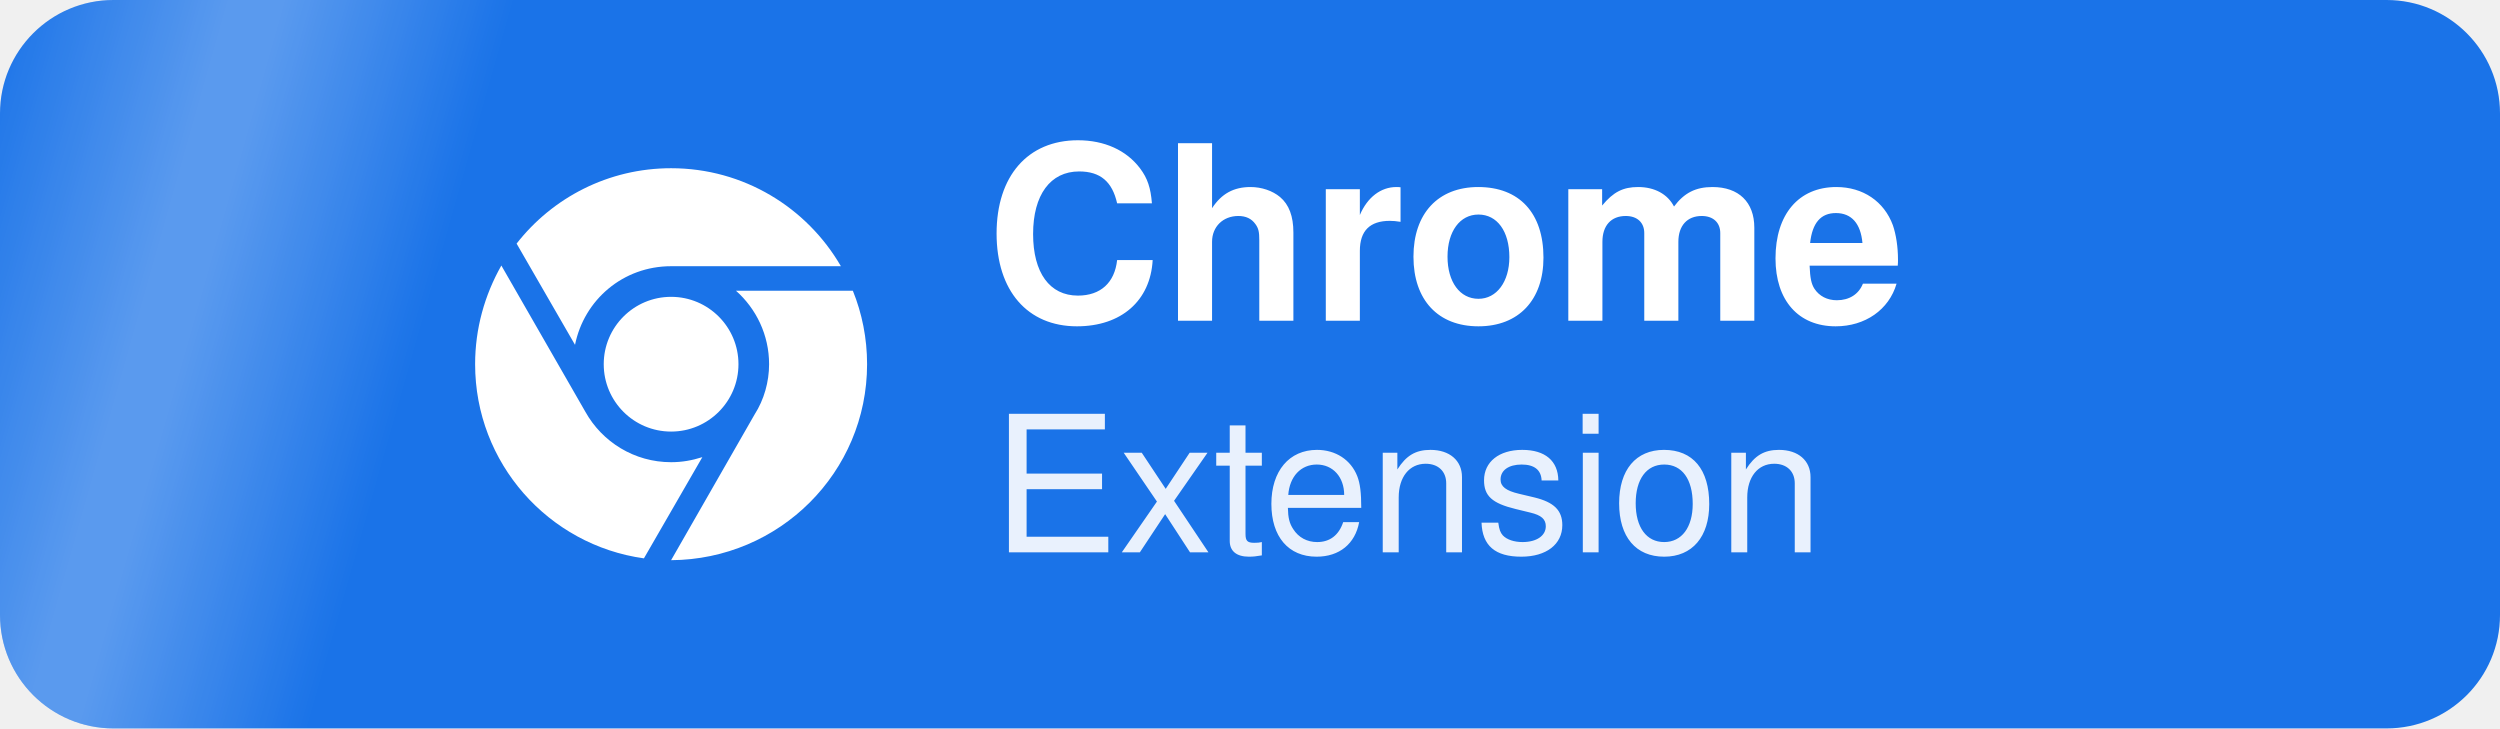
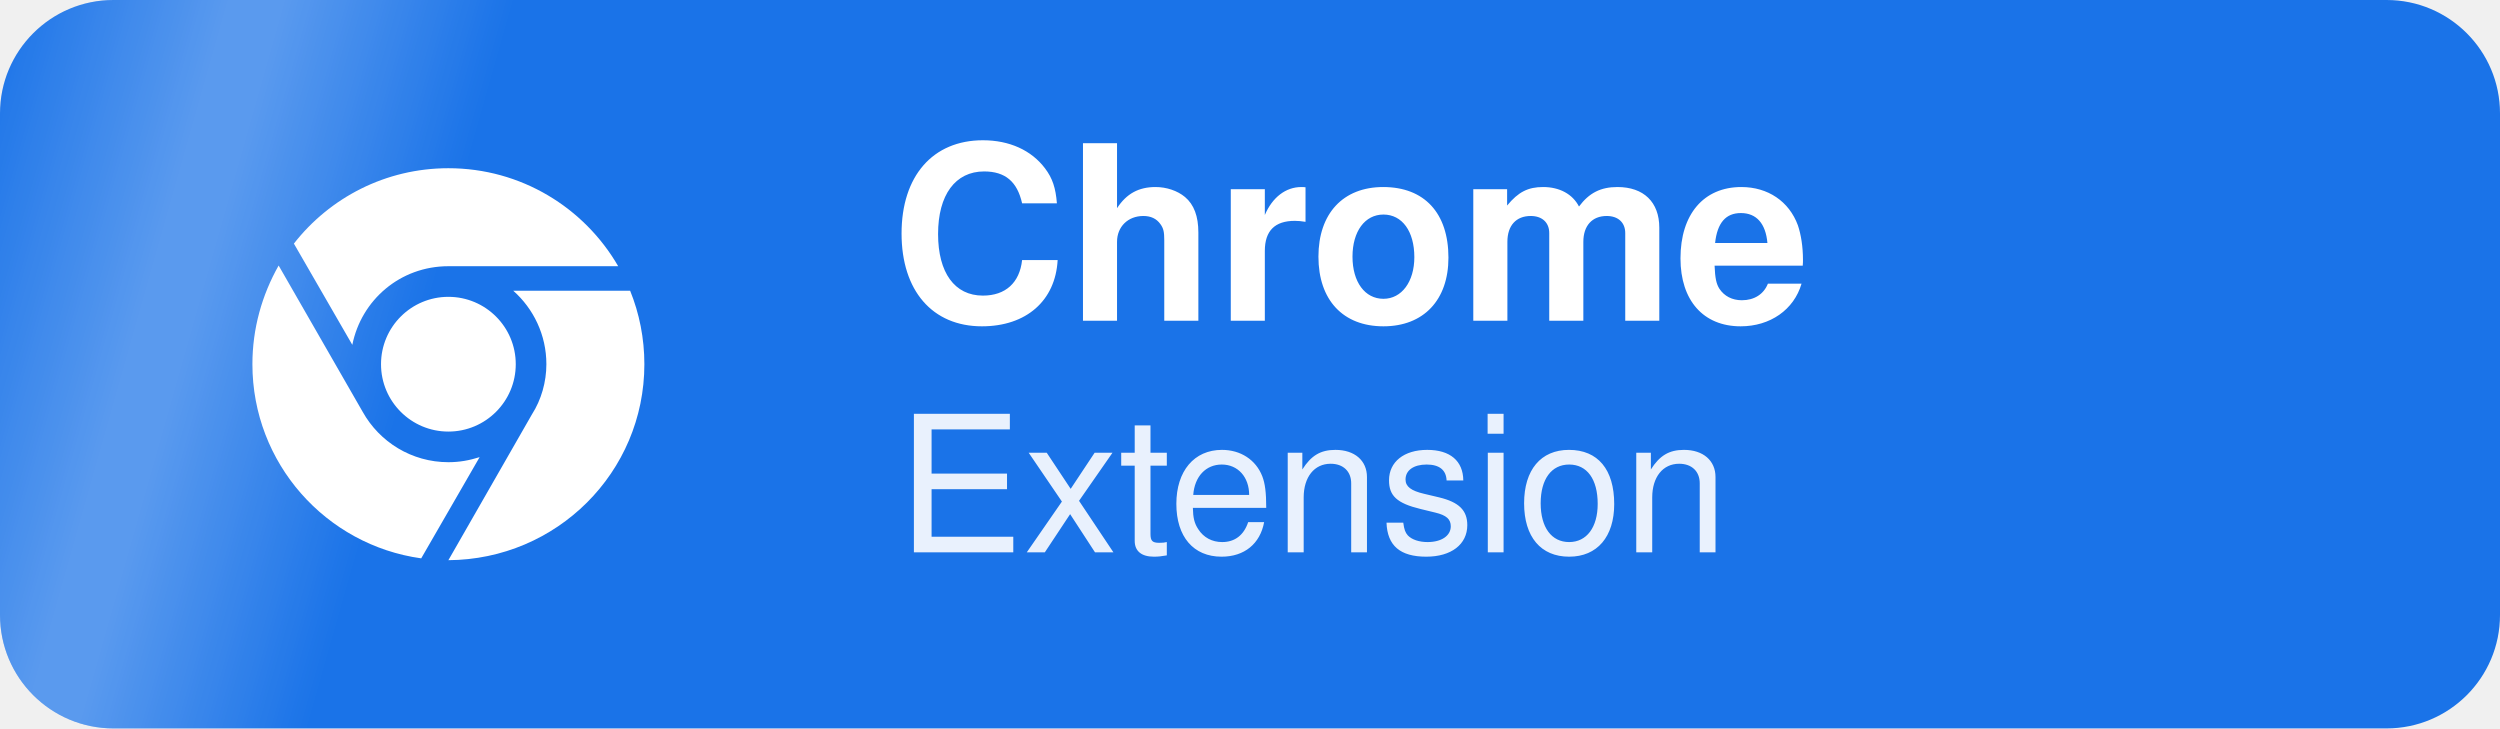
<svg xmlns="http://www.w3.org/2000/svg" viewBox="0 0 841.9 245.3" width="841.9" height="245.3" role="img" aria-label="Install the extension for Chrome">
  <defs>
    <clipPath id="edge">
      <path d="M38.2,0 H803.7 A38.2,38.2 0 0 1 841.9,38.2 V207.1 A38.2,38.2 0 0 1 803.7,245.3 H38.2 A38.2,38.2 0 0 1 0,207.1 V38.2 A38.2,38.2 0 0 1 38.2,0 Z" />
    </clipPath>
    <linearGradient id="sheen" x1="0" y1="0" x2="1" y2="0">
      <stop offset="0" stop-color="#fff" stop-opacity="0" />
      <stop offset="0.45" stop-color="#fff" stop-opacity="0.28" />
      <stop offset="0.55" stop-color="#fff" stop-opacity="0.28" />
      <stop offset="1" stop-color="#fff" stop-opacity="0" />
    </linearGradient>
  </defs>
  <style>
    @keyframes pass {
      0%       { transform: translateX(-278.4px); }
      7.10%   { transform: translateX(1120.3px); }
      100%     { transform: translateX(1120.3px); }
    }
    .band { animation: pass 14.978s linear 6.930s infinite backwards; }
    @media (prefers-reduced-motion: reduce) {
      .band { animation: none; opacity: 0; }
    }
  </style>
  <path d="M38.2,0 H803.7 A38.2,38.2 0 0 1 841.9,38.2 V207.1 A38.2,38.2 0 0 1 803.7,245.3 H38.2 A38.2,38.2 0 0 1 0,207.1 V38.2 A38.2,38.2 0 0 1 38.2,0 Z" fill="#1a73e8" />
-   <g transform="translate(160.0 56.65) scale(0.25781)" fill="#ffffff">
+   <g transform="translate(85.0 56.65) scale(0.25781)" fill="#ffffff">
    <path d="M0 256C0 209.4 12.47 165.6 34.27 127.1L144.1 318.3C166 357.5 207.9 384 256 384C270.3 384 283.1 381.7 296.8 377.4L220.5 509.6C95.9 492.3 0 385.3 0 256zM365.1 321.6C377.4 302.4 384 279.1 384 256C384 217.8 367.2 183.5 340.7 160H493.4C505.4 189.6 512 222.1 512 256C512 397.4 397.4 511.1 256 512L365.1 321.6zM477.8 128H256C193.1 128 142.3 172.1 130.5 230.7L54.19 98.47C101 38.53 174 0 256 0C350.8 0 433.5 51.48 477.8 128V128zM168 256C168 207.4 207.4 168 256 168C304.6 168 344 207.4 344 256C344 304.6 304.6 344 256 344C207.4 344 168 304.6 168 256z" />
  </g>
-   <text x="332" y="108" font-family="-apple-system, BlinkMacSystemFont, 'Segoe UI', Helvetica, Arial, sans-serif" font-size="82" font-weight="700" fill="#ffffff">Chrome</text>
-   <text x="334" y="186" font-family="-apple-system, BlinkMacSystemFont, 'Segoe UI', Helvetica, Arial, sans-serif" font-size="64" font-weight="400" fill="#ffffff" fill-opacity="0.9">Extension</text>
+   <text x="300" y="108" font-family="-apple-system, BlinkMacSystemFont, 'Segoe UI', Helvetica, Arial, sans-serif" font-size="82" font-weight="700" fill="#ffffff">Chrome</text>
+   <text x="302" y="186" font-family="-apple-system, BlinkMacSystemFont, 'Segoe UI', Helvetica, Arial, sans-serif" font-size="64" font-weight="400" fill="#ffffff" fill-opacity="0.9">Extension</text>
  <g clip-path="url(#edge)">
    <g class="band">
      <rect x="0" y="-60" width="173.6" height="365.3" fill="url(#sheen)" transform="skewX(-16)" />
    </g>
  </g>
</svg>
